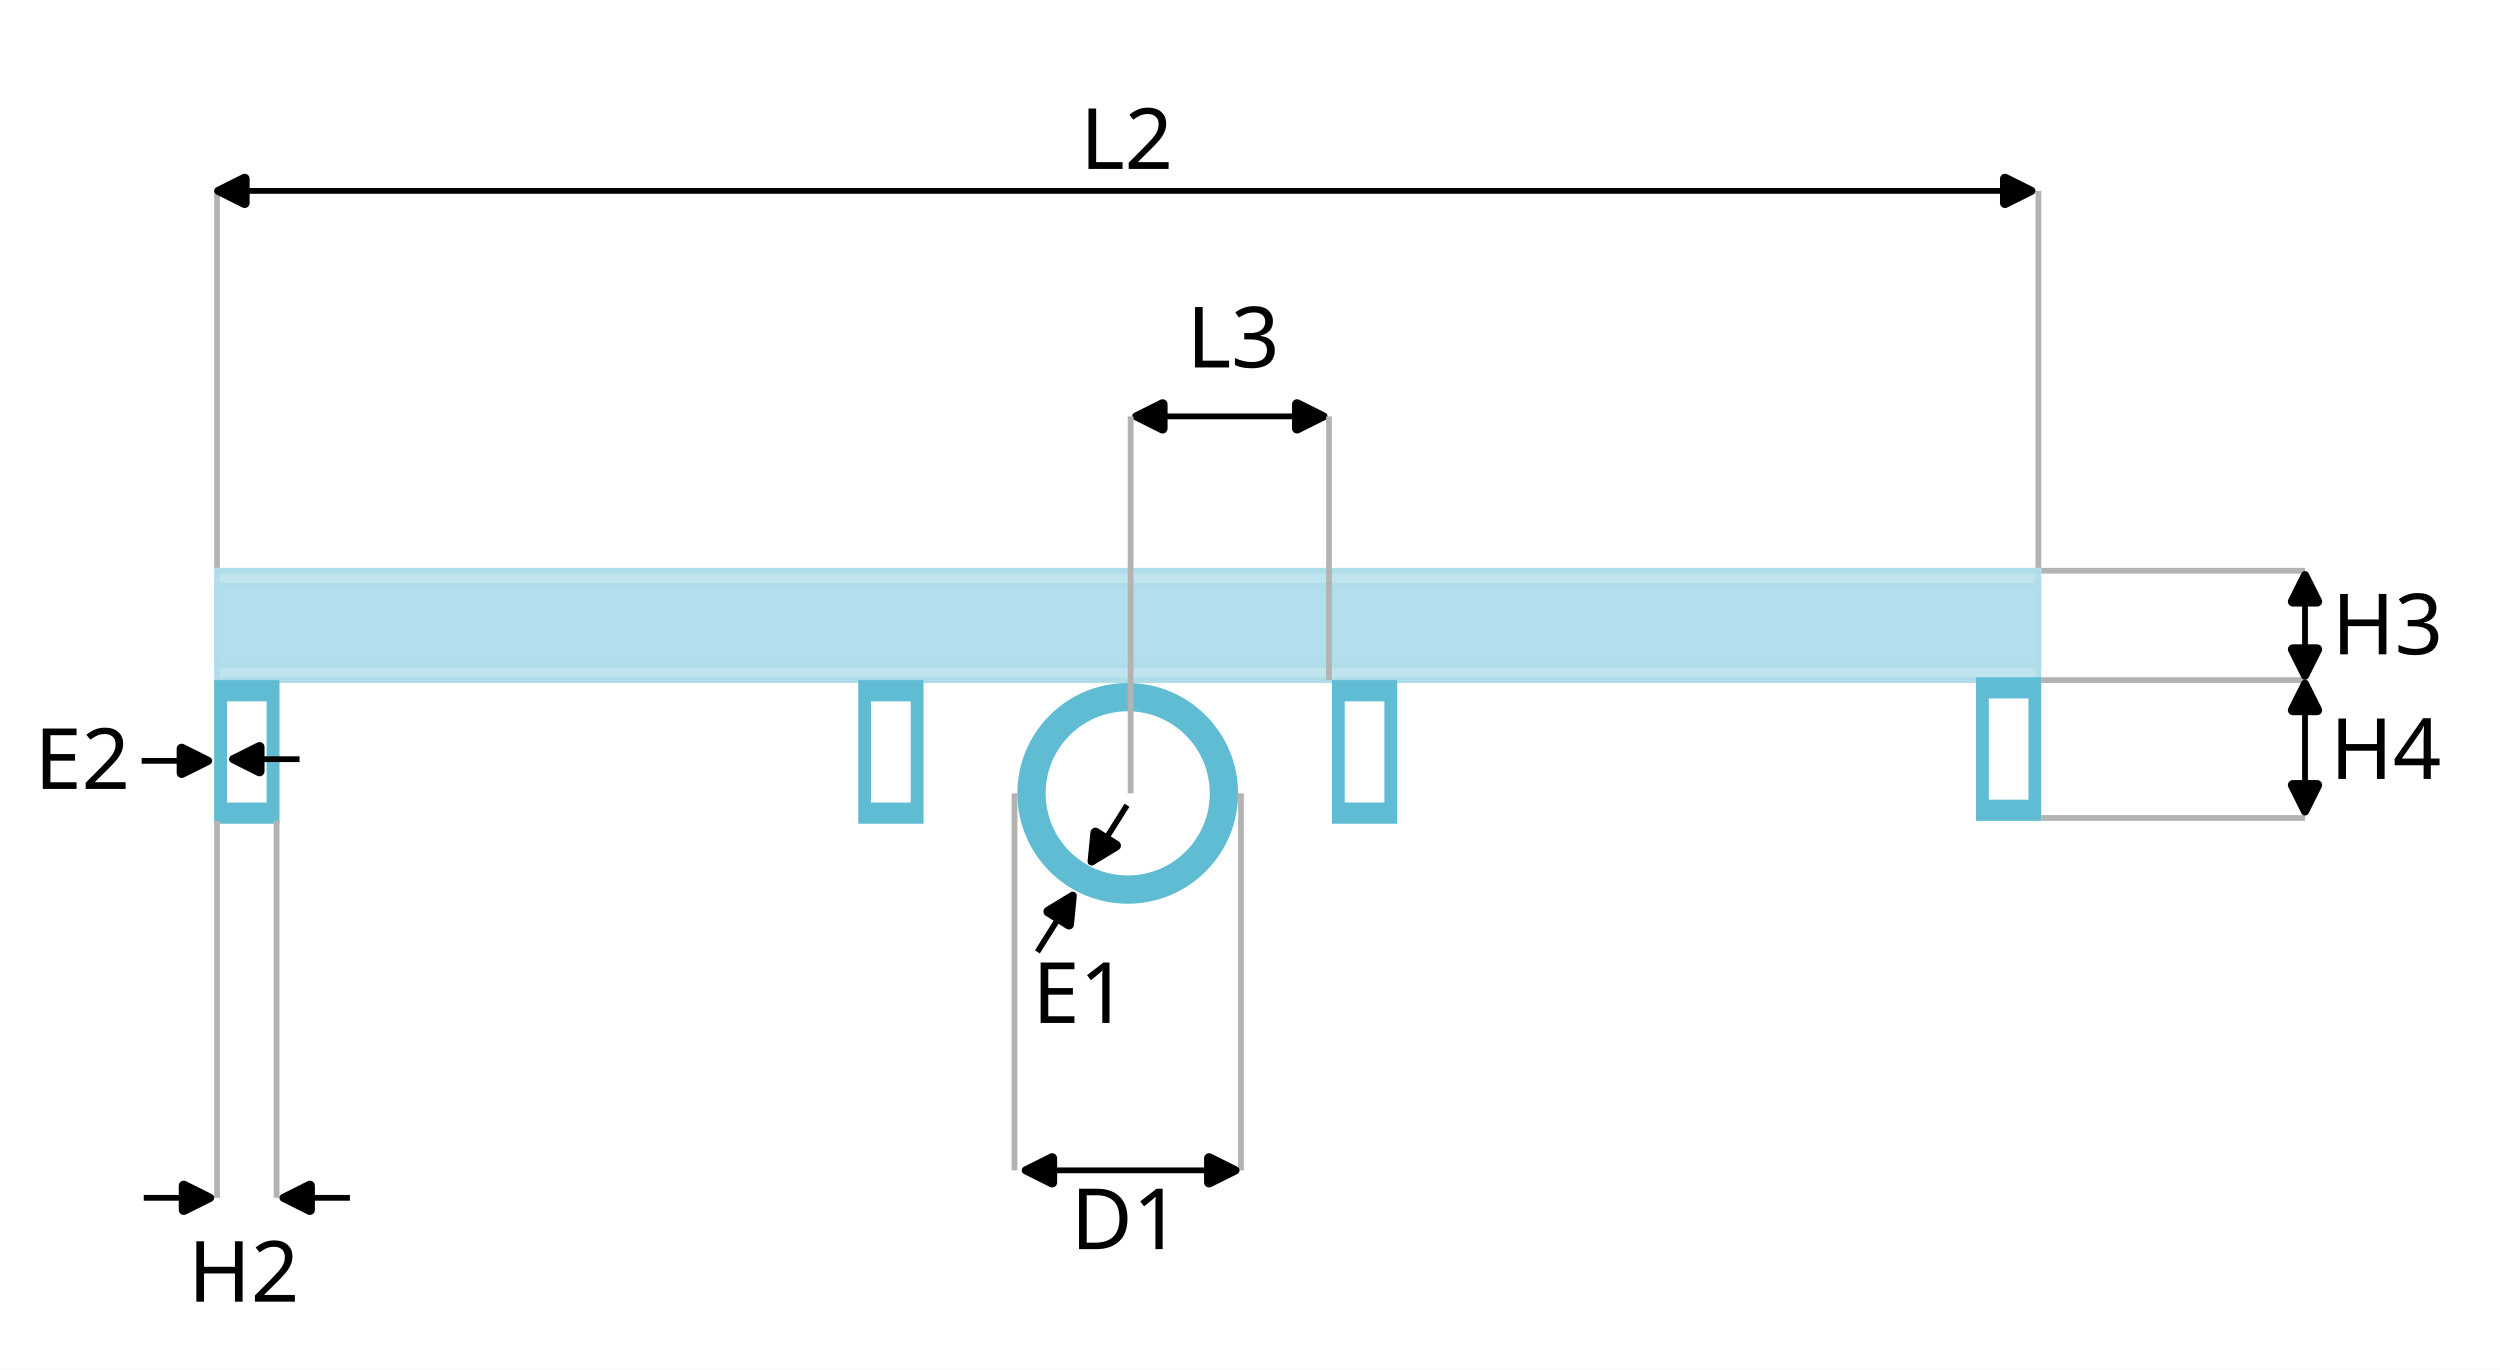
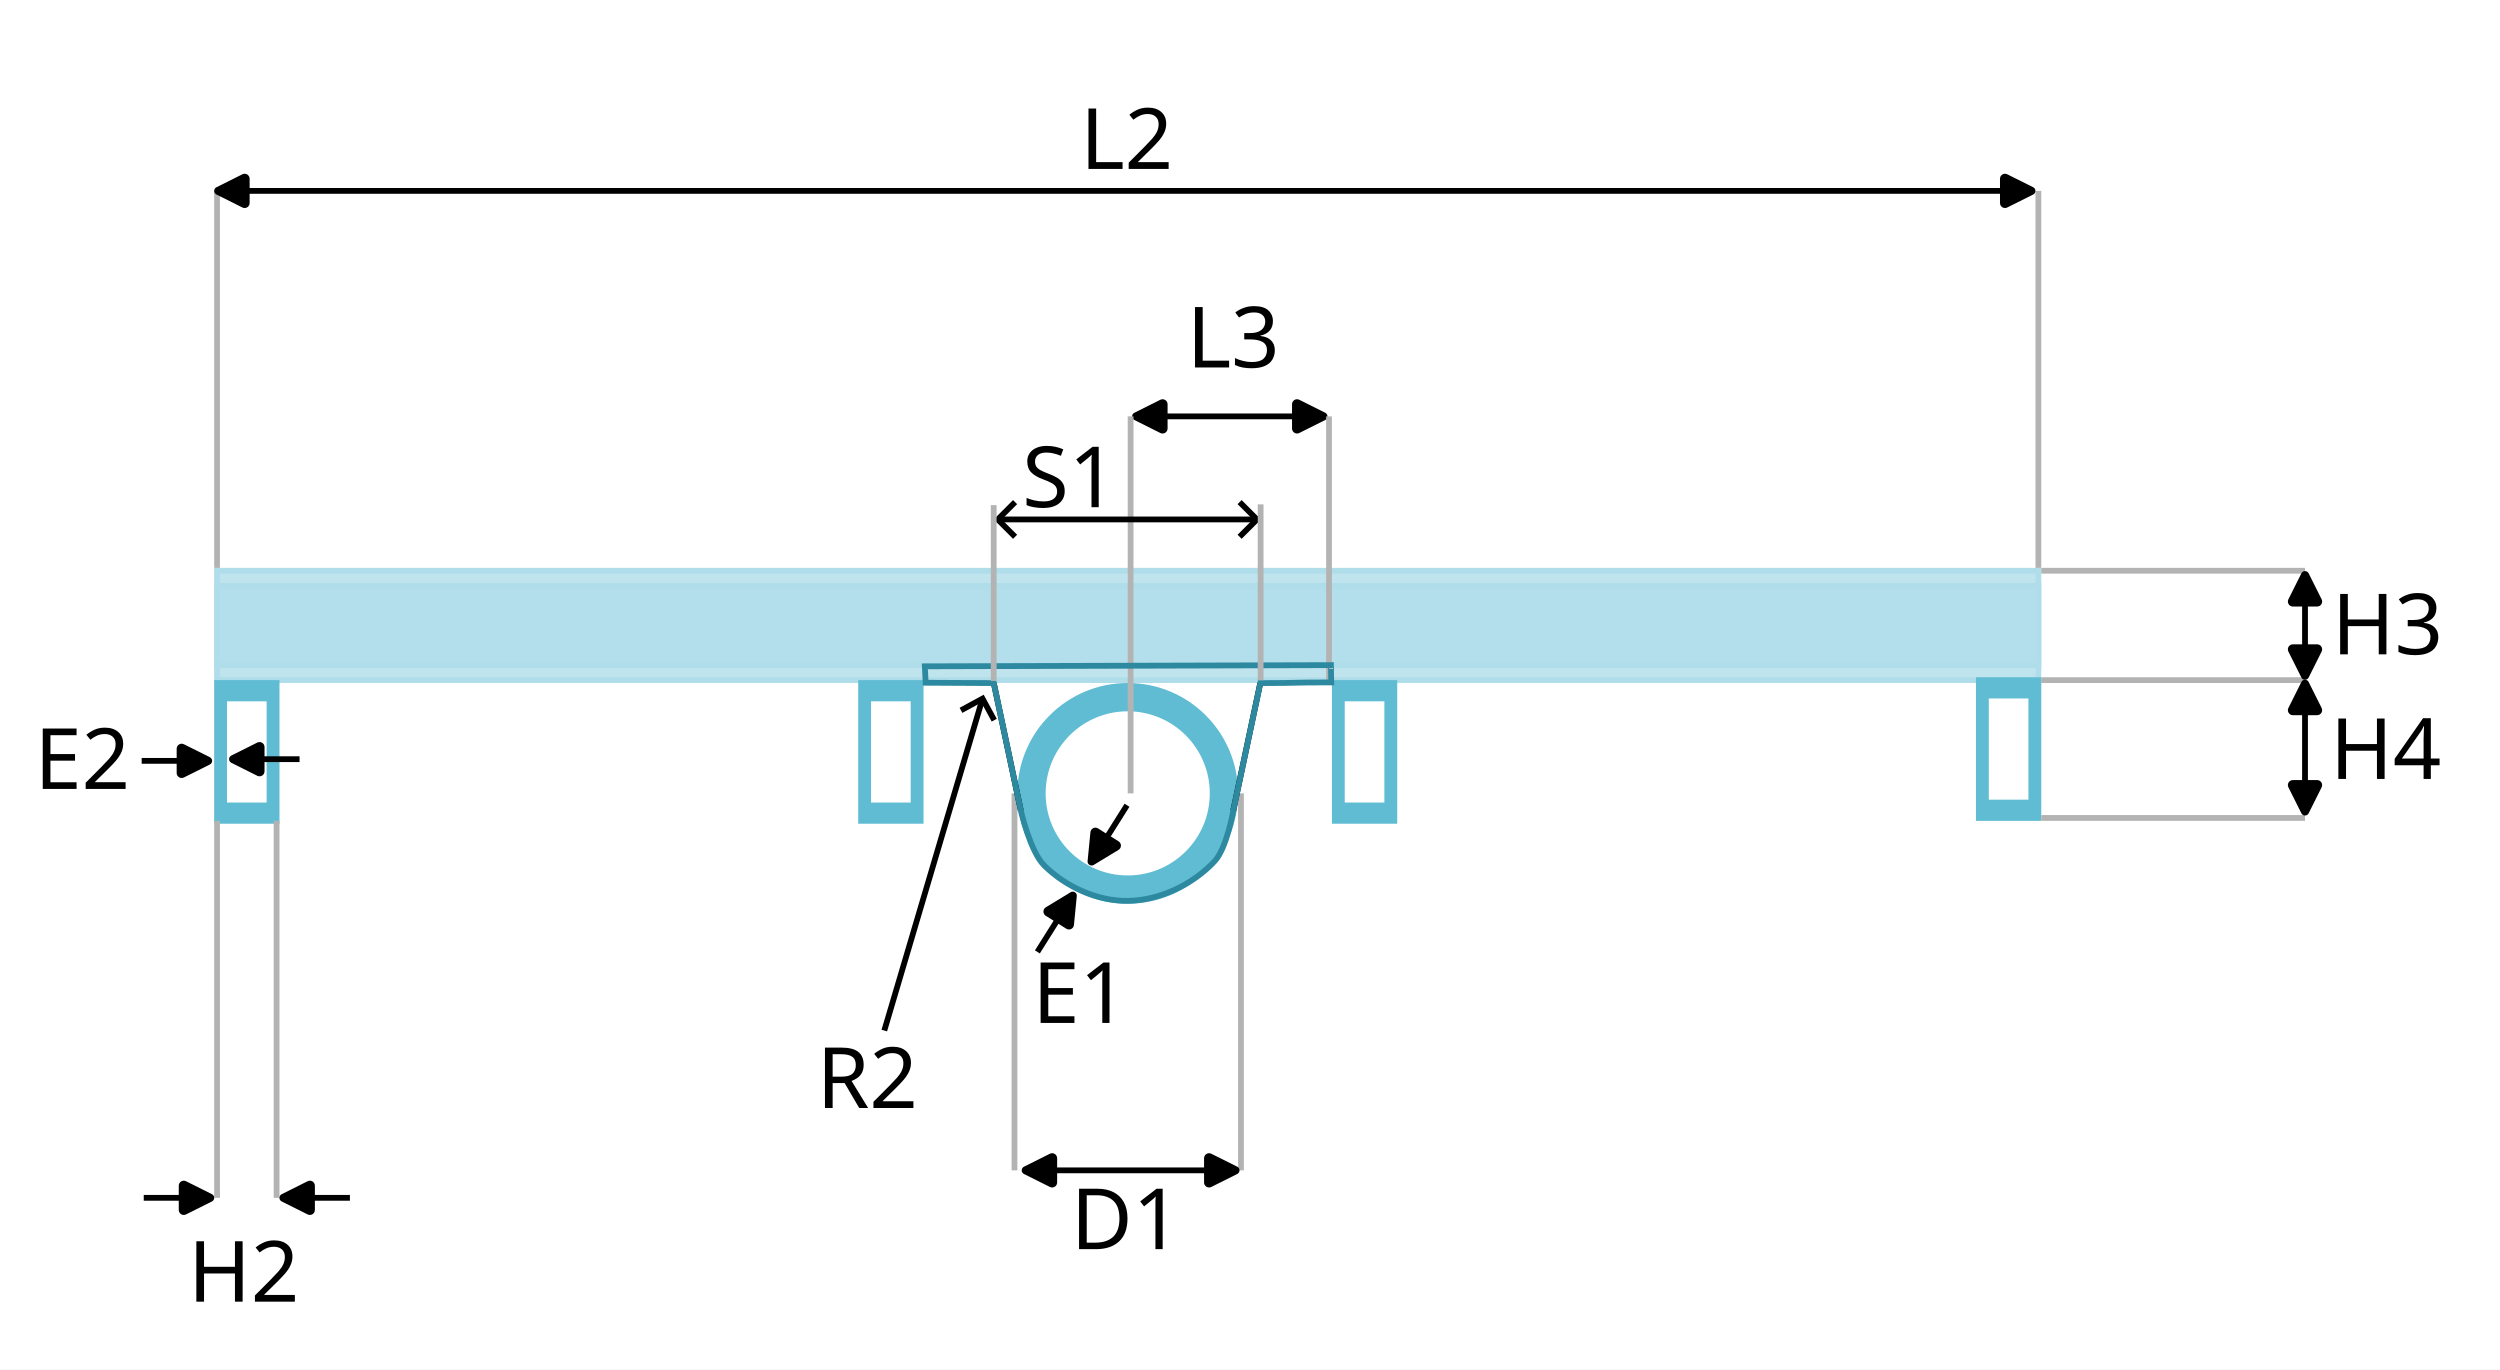
<svg xmlns="http://www.w3.org/2000/svg" width="433.272" height="237.368" viewBox="0 0 114.637 62.804" version="1.1" id="svg1">
  <defs id="defs1">
+     <rect x="230.8" y="764.433" width="40.241" height="29.823" id="rect20" />
+     <rect x="368.4" y="768.944" width="38.887" height="29.496" id="rect17" />
+     <marker style="overflow:visible" id="ArrowWide" refX="0" refY="0" orient="auto-start-reverse" markerWidth="1" markerHeight="1" viewBox="0 0 1 1" preserveAspectRatio="xMidYMid">
+       <path style="fill:none;stroke:context-stroke;stroke-width:1;stroke-linecap:butt" d="M 3,-3 0,0 3,3" transform="rotate(180,0.125,0)" id="path6" />
+     </marker>
    <rect x="386.615" y="938.712" width="36.164" height="24.296" id="rect15" />
    <rect x="457.961" y="914.392" width="60.511" height="51.03" id="rect4" />
    <rect x="377.277" y="898.374" width="52.218" height="35.378" id="rect14" />
    <rect x="368.469" y="874.9" width="67.059" height="50.924" id="rect13" />
    <marker style="overflow:visible" id="RoundedArrow-6-2-04" refX="0" refY="0" orient="auto-start-reverse" markerWidth="1" markerHeight="1" viewBox="0 0 1 1" preserveAspectRatio="xMidYMid">
      <path transform="scale(0.7)" d="m -0.211,-4.106 6.422,3.211 a 1,1 90 0 1 0,1.789 L -0.211,4.106 A 1.236,1.236 31.717 0 1 -2,3 v -6 a 1.236,1.236 148.283 0 1 1.789,-1.106 z" style="fill:context-stroke;fill-rule:evenodd;stroke:none" id="path8-5-9-2" />
    </marker>
    <marker style="overflow:visible" id="marker5-6-3-2" refX="0" refY="0" orient="auto-start-reverse" markerWidth="1" markerHeight="1" viewBox="0 0 1 1" preserveAspectRatio="xMidYMid">
      <path transform="scale(0.7)" d="m -0.211,-4.106 6.422,3.211 a 1,1 90 0 1 0,1.789 L -0.211,4.106 A 1.236,1.236 31.717 0 1 -2,3 v -6 a 1.236,1.236 148.283 0 1 1.789,-1.106 z" style="fill:context-stroke;fill-rule:evenodd;stroke:none" id="path5-3-9-2" />
    </marker>
    <rect x="480.524" y="615.399" width="71.612" height="46.321" id="rect9-5" />
    <marker style="overflow:visible" id="RoundedArrow-6-2-04-4" refX="0" refY="0" orient="auto-start-reverse" markerWidth="1" markerHeight="1" viewBox="0 0 1 1" preserveAspectRatio="xMidYMid">
      <path transform="scale(0.7)" d="m -0.211,-4.106 6.422,3.211 a 1,1 90 0 1 0,1.789 L -0.211,4.106 A 1.236,1.236 31.717 0 1 -2,3 v -6 a 1.236,1.236 148.283 0 1 1.789,-1.106 z" style="fill:context-stroke;fill-rule:evenodd;stroke:none" id="path8-5-9-2-9" />
    </marker>
    <marker style="overflow:visible" id="marker5-6-3-2-9" refX="0" refY="0" orient="auto-start-reverse" markerWidth="1" markerHeight="1" viewBox="0 0 1 1" preserveAspectRatio="xMidYMid">
      <path transform="scale(0.7)" d="m -0.211,-4.106 6.422,3.211 a 1,1 90 0 1 0,1.789 L -0.211,4.106 A 1.236,1.236 31.717 0 1 -2,3 v -6 a 1.236,1.236 148.283 0 1 1.789,-1.106 z" style="fill:context-stroke;fill-rule:evenodd;stroke:none" id="path5-3-9-2-3" />
    </marker>
    <rect x="18.019" y="501.341" width="52.367" height="43.815" id="rect6-2" />
    <marker style="overflow:visible" id="RoundedArrow-6-2-0-1-3-3-3" refX="0" refY="0" orient="auto-start-reverse" markerWidth="1" markerHeight="1" viewBox="0 0 1 1" preserveAspectRatio="xMidYMid">
      <path transform="scale(0.7)" d="m -0.211,-4.106 6.422,3.211 a 1,1 90 0 1 0,1.789 L -0.211,4.106 A 1.236,1.236 31.717 0 1 -2,3 v -6 a 1.236,1.236 148.283 0 1 1.789,-1.106 z" style="fill:context-stroke;fill-rule:evenodd;stroke:none" id="path8-5-9-9-5-0-1-3" />
    </marker>
    <marker style="overflow:visible" id="RoundedArrow-6-2-0-1-3-3-3-8" refX="0" refY="0" orient="auto-start-reverse" markerWidth="1" markerHeight="1" viewBox="0 0 1 1" preserveAspectRatio="xMidYMid">
      <path transform="scale(0.7)" d="m -0.211,-4.106 6.422,3.211 a 1,1 90 0 1 0,1.789 L -0.211,4.106 A 1.236,1.236 31.717 0 1 -2,3 v -6 a 1.236,1.236 148.283 0 1 1.789,-1.106 z" style="fill:context-stroke;fill-rule:evenodd;stroke:none" id="path8-5-9-9-5-0-1-3-9" />
    </marker>
    <rect x="77.347" y="662.314" width="84.737" height="47.255" id="rect8-1-3-9" />
    <marker style="overflow:visible" id="RoundedArrow-6-2-04-4-9" refX="0" refY="0" orient="auto-start-reverse" markerWidth="1" markerHeight="1" viewBox="0 0 1 1" preserveAspectRatio="xMidYMid">
      <path transform="scale(0.7)" d="m -0.211,-4.106 6.422,3.211 a 1,1 90 0 1 0,1.789 L -0.211,4.106 A 1.236,1.236 31.717 0 1 -2,3 v -6 a 1.236,1.236 148.283 0 1 1.789,-1.106 z" style="fill:context-stroke;fill-rule:evenodd;stroke:none" id="path8-5-9-2-9-6" />
    </marker>
    <marker style="overflow:visible" id="marker5-6-3-2-9-0" refX="0" refY="0" orient="auto-start-reverse" markerWidth="1" markerHeight="1" viewBox="0 0 1 1" preserveAspectRatio="xMidYMid">
      <path transform="scale(0.7)" d="m -0.211,-4.106 6.422,3.211 a 1,1 90 0 1 0,1.789 L -0.211,4.106 A 1.236,1.236 31.717 0 1 -2,3 v -6 a 1.236,1.236 148.283 0 1 1.789,-1.106 z" style="fill:context-stroke;fill-rule:evenodd;stroke:none" id="path5-3-9-2-3-4" />
    </marker>
    <rect x="480.524" y="615.399" width="71.612" height="46.321" id="rect9-5-7" />
    <marker style="overflow:visible" id="RoundedArrow-6-2-0-1-3-3-3-9" refX="0" refY="0" orient="auto-start-reverse" markerWidth="1" markerHeight="1" viewBox="0 0 1 1" preserveAspectRatio="xMidYMid">
      <path transform="scale(0.7)" d="m -0.211,-4.106 6.422,3.211 a 1,1 90 0 1 0,1.789 L -0.211,4.106 A 1.236,1.236 31.717 0 1 -2,3 v -6 a 1.236,1.236 148.283 0 1 1.789,-1.106 z" style="fill:context-stroke;fill-rule:evenodd;stroke:none" id="path8-5-9-9-5-0-1-3-4" />
    </marker>
    <marker style="overflow:visible" id="RoundedArrow-6-2-0-1-3-3-3-9-7" refX="0" refY="0" orient="auto-start-reverse" markerWidth="1" markerHeight="1" viewBox="0 0 1 1" preserveAspectRatio="xMidYMid">
      <path transform="scale(0.7)" d="m -0.211,-4.106 6.422,3.211 a 1,1 90 0 1 0,1.789 L -0.211,4.106 A 1.236,1.236 31.717 0 1 -2,3 v -6 a 1.236,1.236 148.283 0 1 1.789,-1.106 z" style="fill:context-stroke;fill-rule:evenodd;stroke:none" id="path8-5-9-9-5-0-1-3-4-0" />
    </marker>
    <marker style="overflow:visible" id="RoundedArrow-6-2-0-1-3-3-3-7" refX="0" refY="0" orient="auto-start-reverse" markerWidth="1" markerHeight="1" viewBox="0 0 1 1" preserveAspectRatio="xMidYMid">
      <path transform="scale(0.7)" d="m -0.211,-4.106 6.422,3.211 a 1,1 90 0 1 0,1.789 L -0.211,4.106 A 1.236,1.236 31.717 0 1 -2,3 v -6 a 1.236,1.236 148.283 0 1 1.789,-1.106 z" style="fill:context-stroke;fill-rule:evenodd;stroke:none" id="path8-5-9-9-5-0-1-3-8" />
    </marker>
    <marker style="overflow:visible" id="RoundedArrow-6-2-0-1-3-3-3-8-9" refX="0" refY="0" orient="auto-start-reverse" markerWidth="1" markerHeight="1" viewBox="0 0 1 1" preserveAspectRatio="xMidYMid">
      <path transform="scale(0.7)" d="m -0.211,-4.106 6.422,3.211 a 1,1 90 0 1 0,1.789 L -0.211,4.106 A 1.236,1.236 31.717 0 1 -2,3 v -6 a 1.236,1.236 148.283 0 1 1.789,-1.106 z" style="fill:context-stroke;fill-rule:evenodd;stroke:none" id="path8-5-9-9-5-0-1-3-9-0" />
    </marker>
    <marker style="overflow:visible" id="RoundedArrow-6-2-04-2" refX="0" refY="0" orient="auto-start-reverse" markerWidth="1" markerHeight="1" viewBox="0 0 1 1" preserveAspectRatio="xMidYMid">
      <path transform="scale(0.7)" d="m -0.211,-4.106 6.422,3.211 a 1,1 90 0 1 0,1.789 L -0.211,4.106 A 1.236,1.236 31.717 0 1 -2,3 v -6 a 1.236,1.236 148.283 0 1 1.789,-1.106 z" style="fill:context-stroke;fill-rule:evenodd;stroke:none" id="path8-5-9-2-6" />
    </marker>
    <marker style="overflow:visible" id="marker5-6-3-2-1" refX="0" refY="0" orient="auto-start-reverse" markerWidth="1" markerHeight="1" viewBox="0 0 1 1" preserveAspectRatio="xMidYMid">
      <path transform="scale(0.7)" d="m -0.211,-4.106 6.422,3.211 a 1,1 90 0 1 0,1.789 L -0.211,4.106 A 1.236,1.236 31.717 0 1 -2,3 v -6 a 1.236,1.236 148.283 0 1 1.789,-1.106 z" style="fill:context-stroke;fill-rule:evenodd;stroke:none" id="path5-3-9-2-8" />
    </marker>
    <marker style="overflow:visible" id="RoundedArrow-6-2-04-2-2" refX="0" refY="0" orient="auto-start-reverse" markerWidth="1" markerHeight="1" viewBox="0 0 1 1" preserveAspectRatio="xMidYMid">
      <path transform="scale(0.7)" d="m -0.211,-4.106 6.422,3.211 a 1,1 90 0 1 0,1.789 L -0.211,4.106 A 1.236,1.236 31.717 0 1 -2,3 v -6 a 1.236,1.236 148.283 0 1 1.789,-1.106 z" style="fill:context-stroke;fill-rule:evenodd;stroke:none" id="path8-5-9-2-6-3" />
    </marker>
    <marker style="overflow:visible" id="marker5-6-3-2-1-7" refX="0" refY="0" orient="auto-start-reverse" markerWidth="1" markerHeight="1" viewBox="0 0 1 1" preserveAspectRatio="xMidYMid">
      <path transform="scale(0.7)" d="m -0.211,-4.106 6.422,3.211 a 1,1 90 0 1 0,1.789 L -0.211,4.106 A 1.236,1.236 31.717 0 1 -2,3 v -6 a 1.236,1.236 148.283 0 1 1.789,-1.106 z" style="fill:context-stroke;fill-rule:evenodd;stroke:none" id="path5-3-9-2-8-5" />
    </marker>
  </defs>
  <g id="layer1" transform="translate(-29.06399,-186.0679)">
    <rect style="fill:#ffffff;stroke:#ffffff;stroke-width:0.265" id="rect33" width="114.372" height="62.539" x="29.196" y="186.2" />
    <text xml:space="preserve" transform="matrix(0.2645833,0,0,0.2645833,17.22723,67.08536)" id="text8-6-0-3" style="font-size:14.667px;line-height:1.25;font-family:sans-serif;white-space:pre;shape-inside:url(#rect8-1-3-9);display:inline">
      <tspan x="77.348" y="675.291" id="tspan1">H2</tspan>
    </text>
    <text xml:space="preserve" transform="matrix(0.2645833,0,0,0.2645833,73.40009,107.2674)" id="text6-4" style="font-size:14.667px;line-height:1.25;font-family:sans-serif;white-space:pre;shape-inside:url(#rect6-2);display:inline">
      <tspan x="18.02" y="514.318" id="tspan2">D1</tspan>
    </text>
    <rect style="fill:#afdde9;fill-opacity:0.8;stroke:#afdde9;stroke-width:0.265" id="rect2-5-9-8" width="5.016" height="83.518" x="212.239" y="-122.534" transform="rotate(90)" />
    <circle style="fill:#5fbcd3;fill-opacity:1;stroke:#5fbcd3;stroke-width:0.265;stroke-opacity:1" id="path13" cx="80.775" cy="222.448" r="4.928" />
    <rect style="fill:#5fbcd3;stroke:#5fbcd3;stroke-width:0.265" id="rect2-2-6-6-9" width="6.32" height="2.73" x="217.387" y="-93.001" transform="rotate(90)" />
    <circle style="fill:#ffffff;fill-opacity:1;stroke:#5fbcd3;stroke-width:0.265;stroke-opacity:1" id="path13-3" cx="80.775" cy="222.448" r="3.896" />
    <path style="fill:none;stroke:#000000;stroke-width:0.265;stroke-linecap:butt;stroke-linejoin:miter;stroke-opacity:1;marker-start:url(#RoundedArrow-6-2-04);marker-end:url(#marker5-6-3-2)" d="m 82.232,205.161 h 6.449" id="path4-4-8-0" />
    <text xml:space="preserve" transform="matrix(0.2645833,0,0,0.2645833,-43.65337,36.65936)" id="text9-3" style="font-size:14.667px;line-height:1.25;font-family:sans-serif;white-space:pre;shape-inside:url(#rect9-5);display:inline">
      <tspan x="480.523" y="628.375" id="tspan3">L3</tspan>
    </text>
    <path style="fill:none;stroke:#b3b3b3;stroke-width:0.265px;stroke-linecap:butt;stroke-linejoin:miter;stroke-opacity:1" d="M 75.583,239.734 V 222.448" id="path3-94-1-9-9" />
    <path style="fill:none;stroke:#b3b3b3;stroke-width:0.265px;stroke-linecap:butt;stroke-linejoin:miter;stroke-opacity:1" d="M 85.968,239.734 V 222.448" id="path3-94-1-9-9-2" />
    <path style="fill:none;stroke:#000000;stroke-width:0.265;stroke-linecap:butt;stroke-linejoin:miter;stroke-opacity:1;marker-start:url(#RoundedArrow-6-2-04-4);marker-end:url(#marker5-6-3-2-9)" d="m 77.168,239.734 h 7.479" id="path4-4-8-0-0" />
    <rect style="fill:#5fbcd3;stroke:#5fbcd3;stroke-width:0.265" id="rect2-2-6-6-9-4" width="6.32" height="2.73" x="217.255" y="-122.534" transform="rotate(90)" />
    <rect style="fill:#5fbcd3;stroke:#5fbcd3;stroke-width:0.265" id="rect2-2-6-6-9-6" width="6.32" height="2.73" x="217.387" y="-41.747" transform="rotate(90)" />
    <rect style="fill:#5fbcd3;stroke:#5fbcd3;stroke-width:0.265" id="rect2-2-6-6-9-2" width="6.32" height="2.73" x="217.387" y="-71.28" transform="rotate(90)" />
    <path style="fill:none;stroke:#b3b3b3;stroke-width:0.265px;stroke-linecap:butt;stroke-linejoin:miter;stroke-opacity:1" d="M 39.017,240.994 V 223.708" id="path3-94-1-9-9-28" />
    <path style="fill:none;stroke:#b3b3b3;stroke-width:0.265px;stroke-linecap:butt;stroke-linejoin:miter;stroke-opacity:1" d="M 41.747,240.994 V 223.708" id="path3-94-1-9-9-8" />
    <path style="fill:none;stroke:#000000;stroke-width:0.265;stroke-linecap:butt;stroke-linejoin:miter;stroke-opacity:1;marker-start:url(#RoundedArrow-6-2-0-1-3-3-3)" d="m 43.132,240.994 h 1.977" id="path4-4-8-5-8-4-6-4" />
    <path style="fill:none;stroke:#000000;stroke-width:0.265;stroke-linecap:butt;stroke-linejoin:miter;stroke-opacity:1;marker-start:url(#RoundedArrow-6-2-0-1-3-3-3-8)" d="M 37.632,240.994 H 35.655" id="path4-4-8-5-8-4-6-4-6" />
    <path style="fill:none;stroke:#b3b3b3;stroke-width:0.265px;stroke-linecap:butt;stroke-linejoin:miter;stroke-opacity:1" d="M 39.017,212.107 V 194.821" id="path3-94-1-9-6" />
    <path style="fill:none;stroke:#b3b3b3;stroke-width:0.265px;stroke-linecap:butt;stroke-linejoin:miter;stroke-opacity:1" d="M 122.534,212.107 V 194.821" id="path3-94-1-9-5" />
    <path style="fill:none;stroke:#000000;stroke-width:0.265;stroke-linecap:butt;stroke-linejoin:miter;stroke-opacity:1;marker-start:url(#RoundedArrow-6-2-04-4-9);marker-end:url(#marker5-6-3-2-9-0)" d="M 40.14,194.821 H 121.144" id="path4-4-8-0-0-0" />
    <text xml:space="preserve" transform="matrix(0.2645833,0,0,0.2645833,-48.53883,27.55642)" id="text9-3-8" style="font-size:14.667px;line-height:1.25;font-family:sans-serif;white-space:pre;shape-inside:url(#rect9-5-7);display:inline">
      <tspan x="480.523" y="628.375" id="tspan4">L2</tspan>
    </text>
    <rect style="fill:#ffffff;stroke:#5fbcd3;stroke-width:0.265" id="rect2-2-6-6-9-6-3" width="4.906" height="2.083" x="218.094" y="-41.423" transform="rotate(90)" />
    <rect style="fill:#ffffff;stroke:#5fbcd3;stroke-width:0.265" id="rect2-2-6-6-9-6-3-8" width="4.906" height="2.083" x="218.094" y="-70.956" transform="rotate(90)" />
    <rect style="fill:#ffffff;stroke:#5fbcd3;stroke-width:0.265" id="rect2-2-6-6-9-6-3-4" width="4.906" height="2.083" x="218.094" y="-92.677" transform="rotate(90)" />
    <rect style="fill:#ffffff;stroke:#5fbcd3;stroke-width:0.265" id="rect2-2-6-6-9-6-3-7" width="4.906" height="2.083" x="217.962" y="-122.21" transform="rotate(90)" />
    <path style="fill:none;stroke:#000000;stroke-width:0.265;stroke-linecap:butt;stroke-linejoin:miter;stroke-opacity:1;marker-start:url(#RoundedArrow-6-2-0-1-3-3-3-9)" d="m 79.689,224.666 1.053,-1.673" id="path4-4-8-5-8-4-6-4-9" />
    <path style="fill:none;stroke:#000000;stroke-width:0.265;stroke-linecap:butt;stroke-linejoin:miter;stroke-opacity:1;marker-start:url(#RoundedArrow-6-2-0-1-3-3-3-9-7)" d="m 77.686,228.044 -1.053,1.673" id="path4-4-8-5-8-4-6-4-9-1" />
-     <text xml:space="preserve" transform="matrix(0.2645833,0,0,0.2645833,-21.08545,-1.942383)" id="text13" style="font-size:14.667px;line-height:1.25;font-family:sans-serif;white-space:pre;shape-inside:url(#rect13)">
-       <tspan x="368.469" y="887.877" id="tspan6">E1</tspan>
+     <text xml:space="preserve" transform="matrix(0.2645833,0,0,0.2645833,-21.08545,-1.942383)" id="text13" style="font-size:14.667px;line-height:1.25;font-family:sans-serif;white-space:pre;shape-inside:url(#rect13);display:inline">
+       <tspan x="368.469" y="887.877" id="tspan5">E1</tspan>
    </text>
    <path style="fill:none;stroke:#000000;stroke-width:0.265;stroke-linecap:butt;stroke-linejoin:miter;stroke-opacity:1;marker-start:url(#RoundedArrow-6-2-0-1-3-3-3-7)" d="m 40.823,220.88 h 1.977" id="path4-4-8-5-8-4-6-4-5" />
    <path style="fill:none;stroke:#000000;stroke-width:0.265;stroke-linecap:butt;stroke-linejoin:miter;stroke-opacity:1;marker-start:url(#RoundedArrow-6-2-0-1-3-3-3-8-9)" d="M 37.536,220.957 H 35.56" id="path4-4-8-5-8-4-6-4-6-0" />
-     <text xml:space="preserve" transform="matrix(0.2645833,0,0,0.2645833,-69.17285,-18.88281)" id="text14" style="font-size:14.667px;line-height:1.25;font-family:sans-serif;white-space:pre;shape-inside:url(#rect14)">
-       <tspan x="377.277" y="911.352" id="tspan7">E2</tspan>
+     <text xml:space="preserve" transform="matrix(0.2645833,0,0,0.2645833,-69.17285,-18.88281)" id="text14" style="font-size:14.667px;line-height:1.25;font-family:sans-serif;white-space:pre;shape-inside:url(#rect14);display:inline">
+       <tspan x="377.277" y="911.352" id="tspan6">E2</tspan>
    </text>
    <rect style="fill:#afdde9;fill-opacity:0.8;stroke:#afdde9;stroke-width:0.265" id="rect2-5-9-8-5" width="3.639" height="83.518" x="212.928" y="-122.534" transform="rotate(90)" />
    <path style="fill:none;stroke:#b3b3b3;stroke-width:0.265px;stroke-linecap:butt;stroke-linejoin:miter;stroke-opacity:1" d="M 90.006,217.255 V 205.161" id="path3-94-2" />
    <path style="fill:none;stroke:#b3b3b3;stroke-width:0.265px;stroke-linecap:butt;stroke-linejoin:miter;stroke-opacity:1" d="M 80.908,222.448 V 205.161" id="path3-94-1-9" />
    <path style="fill:none;stroke:#b3b3b3;stroke-width:0.265px;stroke-linecap:butt;stroke-linejoin:miter;stroke-opacity:1" d="m 122.666,223.575 h 12.094" id="path3-94-2-2" />
    <path style="fill:none;stroke:#b3b3b3;stroke-width:0.265px;stroke-linecap:butt;stroke-linejoin:miter;stroke-opacity:1" d="m 122.666,217.255 h 12.094" id="path3-94-2-2-7" />
    <path style="fill:none;stroke:#b3b3b3;stroke-width:0.265px;stroke-linecap:butt;stroke-linejoin:miter;stroke-opacity:1" d="m 122.666,212.239 h 12.094" id="path3-94-2-2-6" />
    <path style="fill:none;stroke:#000000;stroke-width:0.265;stroke-linecap:butt;stroke-linejoin:miter;stroke-opacity:1;marker-start:url(#RoundedArrow-6-2-04-2);marker-end:url(#marker5-6-3-2-1)" d="m 134.76,213.51 v 2.475" id="path4-4-8-0-9" />
    <path style="fill:none;stroke:#000000;stroke-width:0.265;stroke-linecap:butt;stroke-linejoin:miter;stroke-opacity:1;marker-start:url(#RoundedArrow-6-2-04-2-2);marker-end:url(#marker5-6-3-2-1-7)" d="m 134.76,218.492 v 3.717" id="path4-4-8-0-9-2" />
-     <text xml:space="preserve" transform="matrix(0.2645833,0,0,0.2645833,14.74414,-23.58068)" id="text2" style="font-size:14.667px;line-height:1.25;font-family:sans-serif;white-space:pre;shape-inside:url(#rect4)">
-       <tspan x="457.961" y="927.369" id="tspan8">H4</tspan>
+     <text xml:space="preserve" transform="matrix(0.2645833,0,0,0.2645833,14.74414,-23.58068)" id="text2" style="font-size:14.667px;line-height:1.25;font-family:sans-serif;white-space:pre;shape-inside:url(#rect4);display:inline">
+       <tspan x="457.961" y="927.369" id="tspan7">H4</tspan>
    </text>
-     <text xml:space="preserve" transform="matrix(0.2645833,0,0,0.2645833,33.7041,-35.72949)" id="text12" style="font-size:14.667px;line-height:1.25;font-family:sans-serif;white-space:pre;shape-inside:url(#rect15)">
-       <tspan x="386.615" y="951.689" id="tspan9">H3</tspan>
+     <text xml:space="preserve" transform="matrix(0.2645833,0,0,0.2645833,33.7041,-35.72949)" id="text12" style="font-size:14.667px;line-height:1.25;font-family:sans-serif;white-space:pre;shape-inside:url(#rect15);display:inline">
+       <tspan x="386.615" y="951.689" id="tspan8">H3</tspan>
    </text>
+     <path style="fill:none;stroke:#000000;stroke-width:0.265px;stroke-linecap:butt;stroke-linejoin:miter;stroke-opacity:1" d="m 85.613,223.241 1.241,-5.85" id="path1" />
+     <path style="fill:none;stroke:#000000;stroke-width:0.265px;stroke-linecap:butt;stroke-linejoin:miter;stroke-opacity:1" d="m 75.874,223.24 -1.241,-5.85" id="path1-5" />
+     <path style="fill:none;stroke:#2c89a0;stroke-width:0.265px;stroke-linecap:butt;stroke-linejoin:miter;stroke-opacity:1" d="m 71.51,217.375 3.124,0.016 1.241,5.85 c 0,0 0.423,1.865 1.066,2.507 0.983,0.982 2.447,1.648 3.836,1.629 1.462,-0.02 2.995,-0.751 3.988,-1.824 0.558,-0.602 0.85,-2.311 0.85,-2.311 l 1.241,-5.85 c 2.049,-0.004 1.203,-0.032 3.253,-0.032 l -0.015,-0.793 -18.622,0.055 z" id="path2" />
+     <path style="fill:none;stroke:#000000;stroke-width:0.265;stroke-linecap:butt;stroke-linejoin:miter;stroke-opacity:1;marker-start:url(#ArrowWide);marker-end:url(#ArrowWide)" d="m 74.882,209.887 h 11.753" id="path4-4-8-0-09" />
+     <path style="fill:none;stroke:#b3b3b3;stroke-width:0.265px;stroke-linecap:butt;stroke-linejoin:miter;stroke-opacity:1" d="m 74.63,217.292 v -8.062" id="path3-94-2-6" />
+     <path style="fill:none;stroke:#b3b3b3;stroke-width:0.265px;stroke-linecap:butt;stroke-linejoin:miter;stroke-opacity:1" d="m 86.87,217.258 v -8.062" id="path3-94-2-6-8" />
+     <text xml:space="preserve" transform="matrix(0.2645833,0,0,0.2645833,-21.53369,2.441894)" id="text15" style="font-size:14.667px;line-height:1.25;font-family:sans-serif;white-space:pre;shape-inside:url(#rect17);display:inline">
+       <tspan x="368.4" y="781.92" id="tspan9">S1</tspan>
+     </text>
+     <text xml:space="preserve" transform="matrix(0.2645833,0,0,0.2645833,5.450683,31.18677)" id="text17" style="font-size:14.667px;line-height:1.25;font-family:sans-serif;white-space:pre;shape-inside:url(#rect20);display:inline">
+       <tspan x="230.801" y="777.408" id="tspan10">R2</tspan>
+     </text>
+     <path style="fill:none;stroke:#000000;stroke-width:0.265px;stroke-linecap:butt;stroke-linejoin:miter;stroke-opacity:1;marker-end:url(#ArrowWide)" d="M 69.613,233.324 74.099,218.167" id="path20" />
  </g>
</svg>
